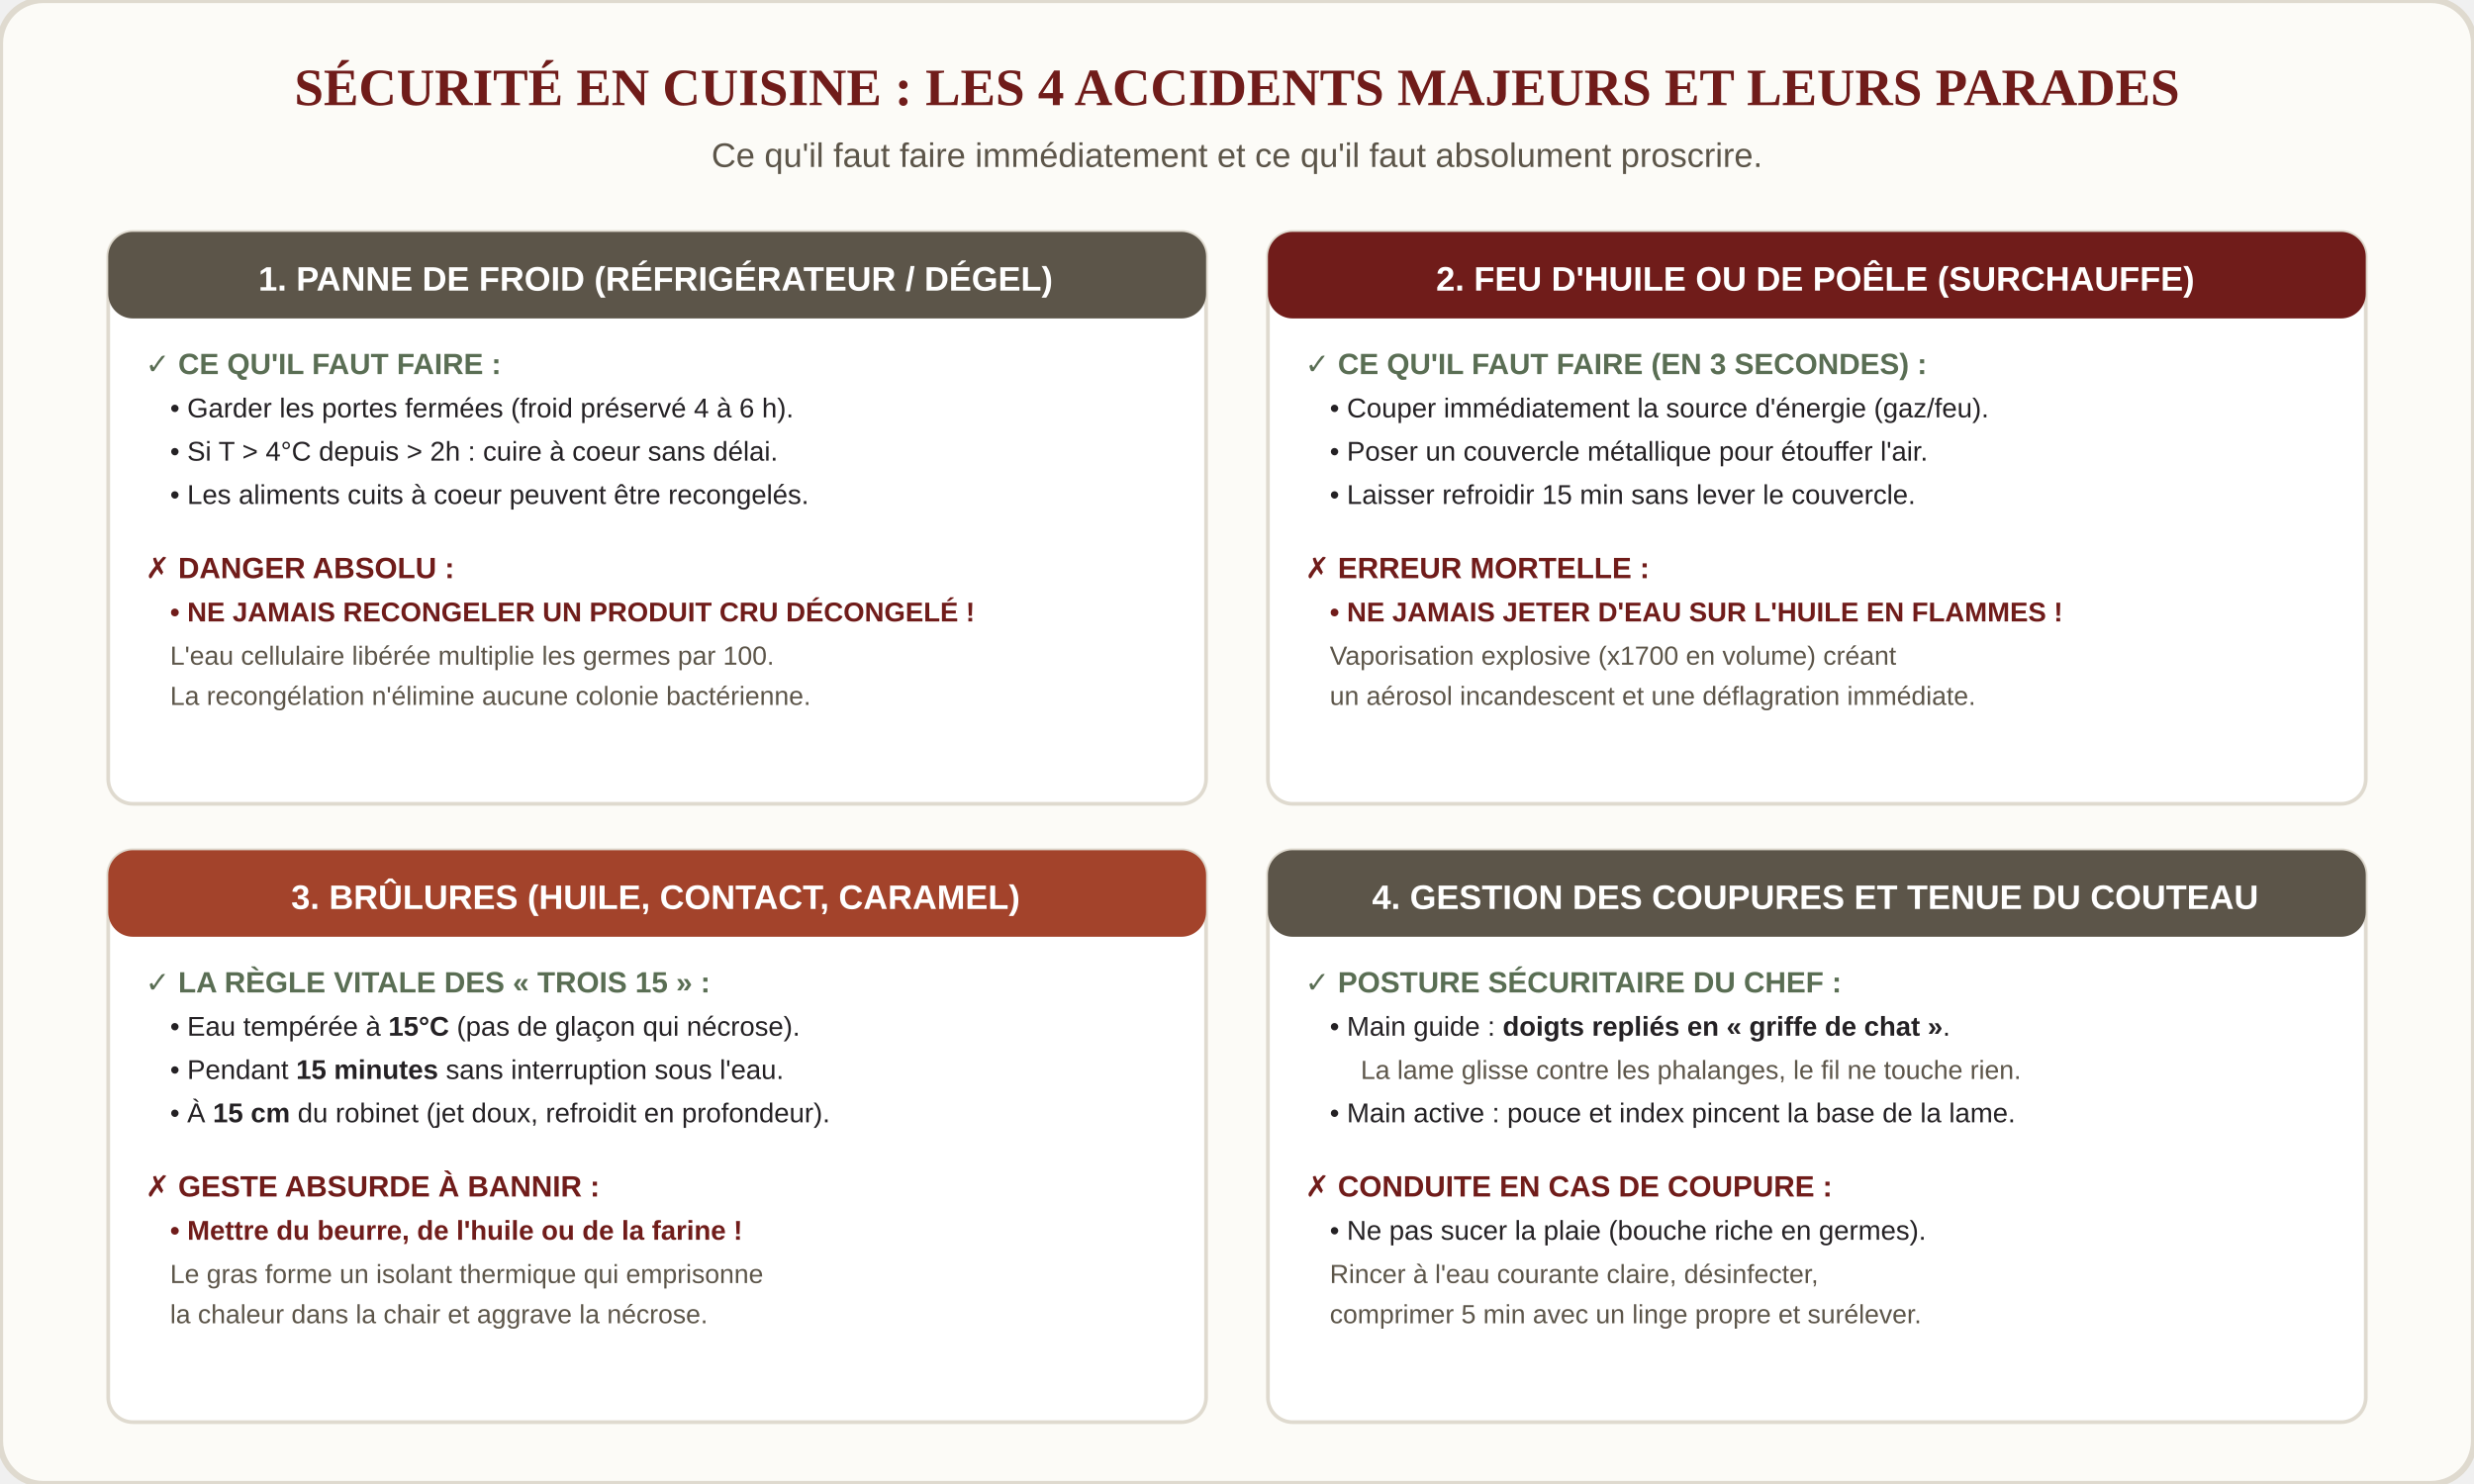
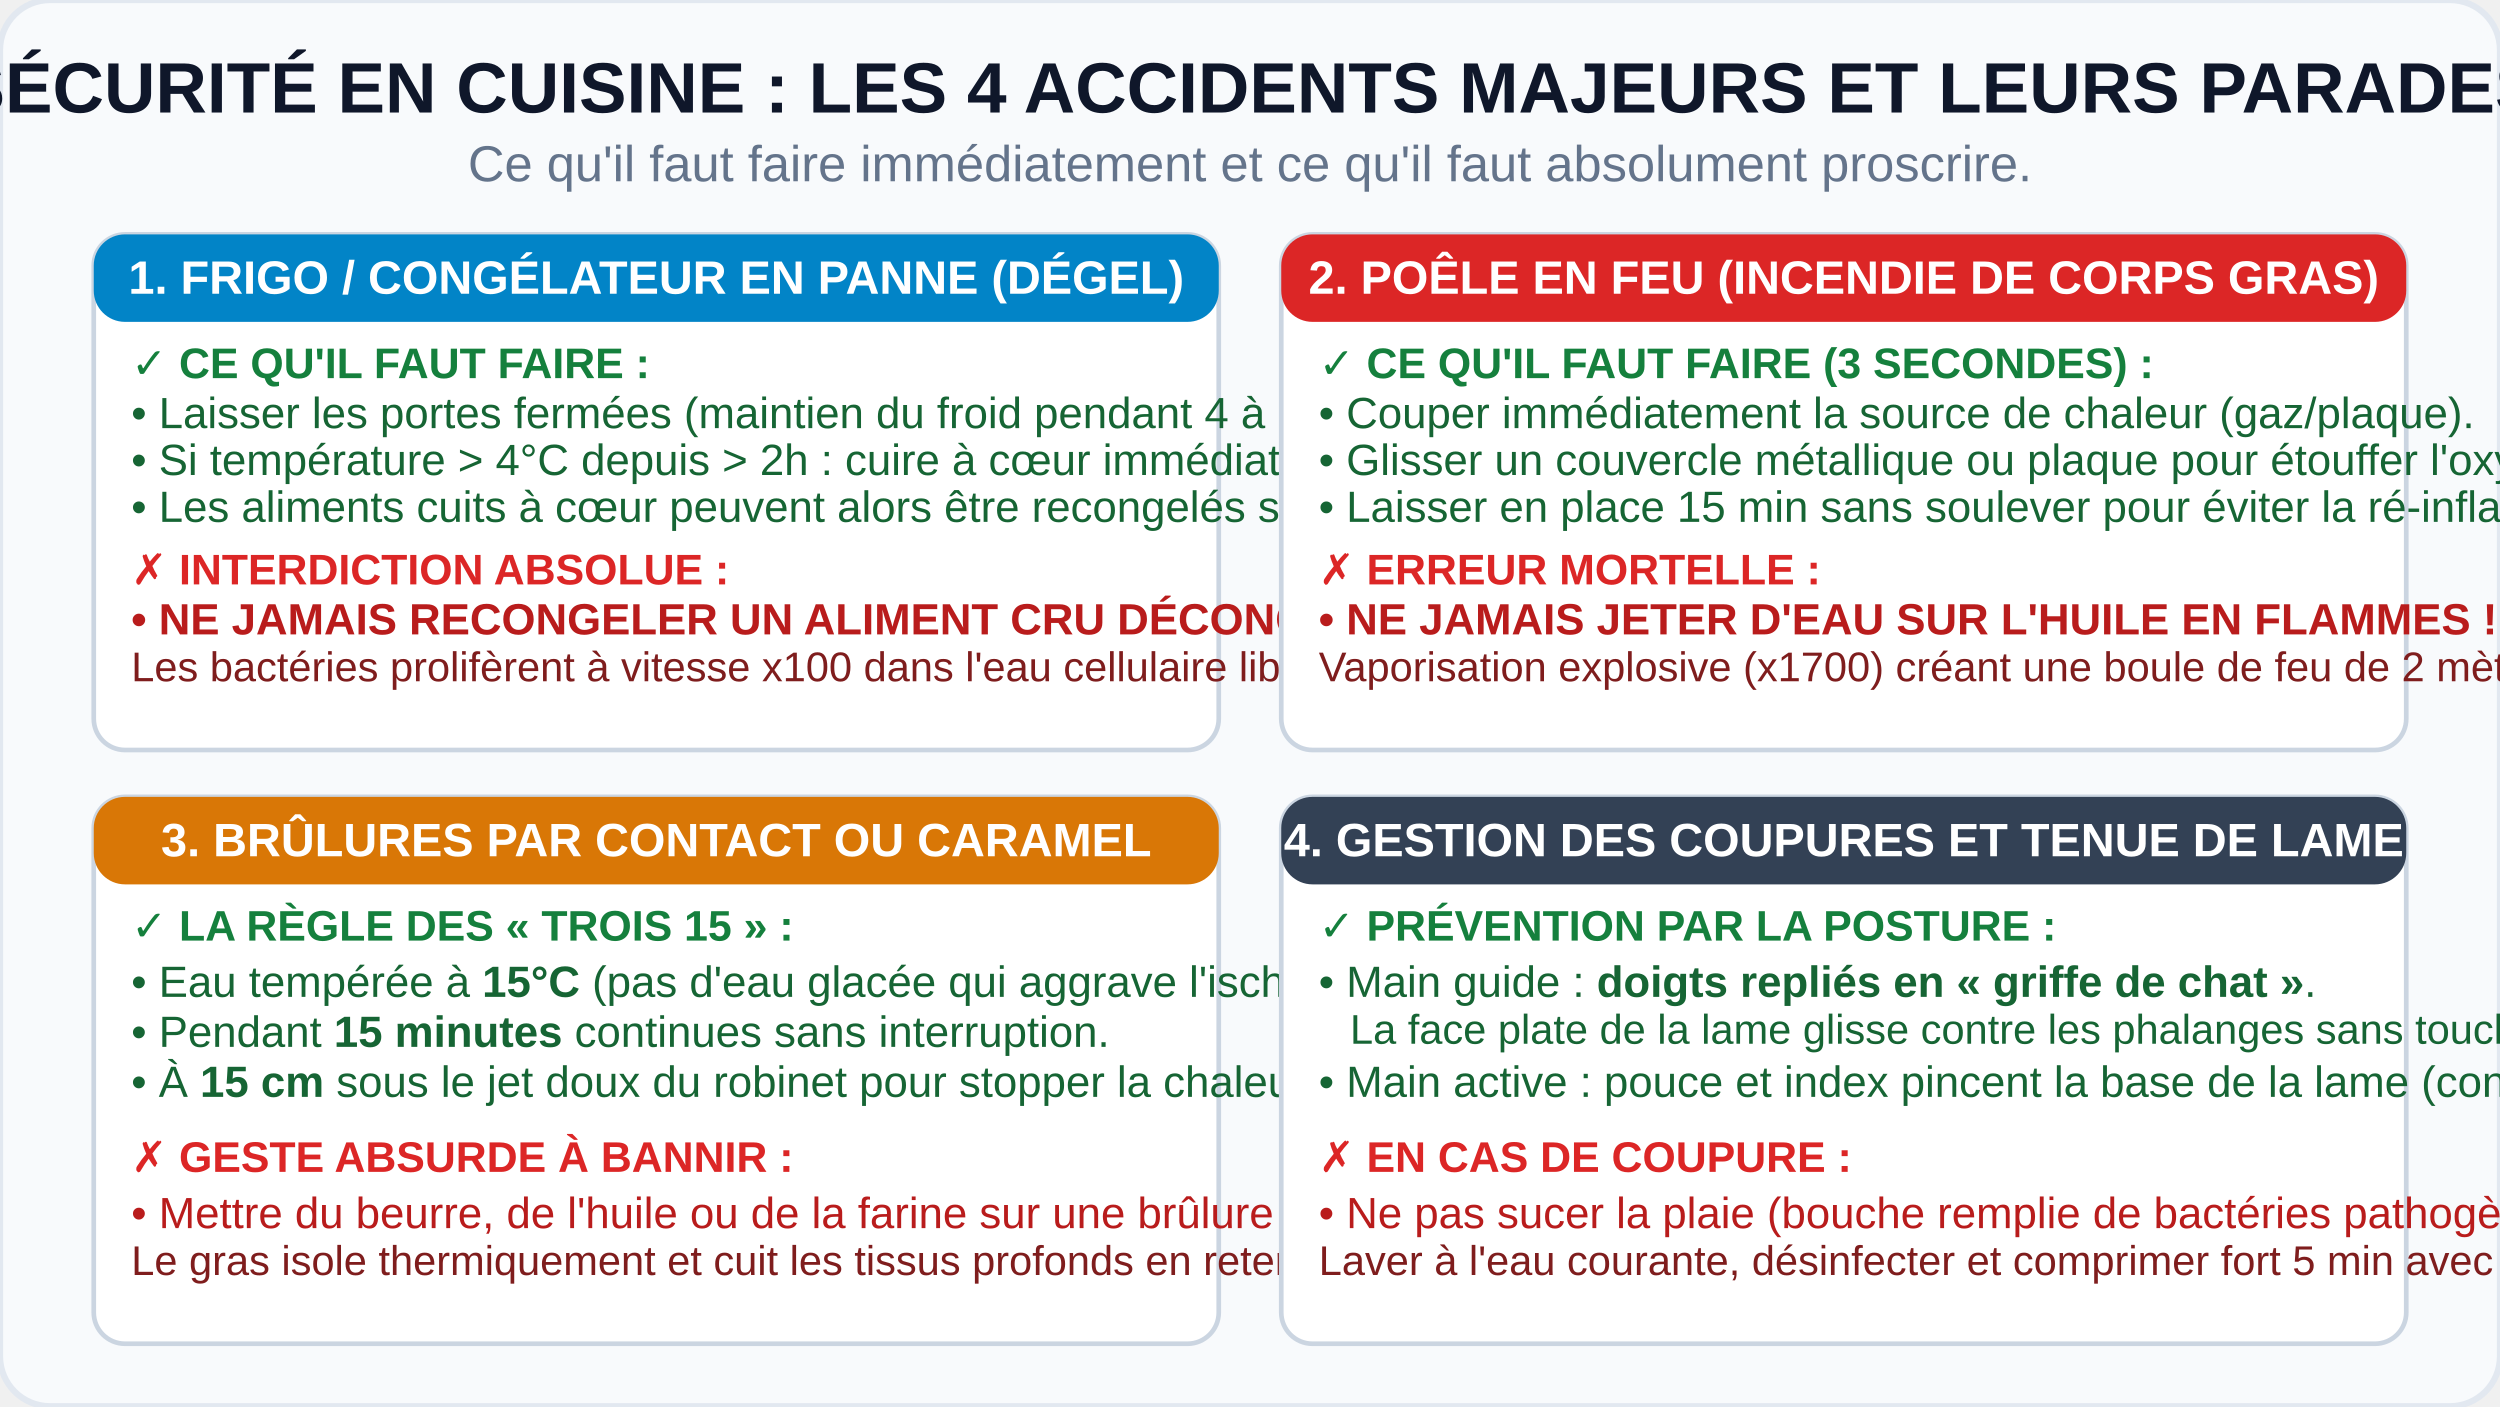
- <svg xmlns="http://www.w3.org/2000/svg" viewBox="0 0 800 480" width="100%" height="100%">
-   <rect width="800" height="480" rx="14" fill="#fcfbf7" stroke="#dfdacf" stroke-width="2" />
-   <text x="400" y="34" font-family="Liberation Serif, Georgia, serif" font-size="17" font-weight="bold" fill="#701c1a" text-anchor="middle">SÉCURITÉ EN CUISINE : LES 4 ACCIDENTS MAJEURS ET LEURS PARADES</text>
-   <text x="400" y="54" font-family="Liberation Sans, Arial, sans-serif" font-size="11" fill="#5c5549" text-anchor="middle">Ce qu'il faut faire immédiatement et ce qu'il faut absolument proscrire.</text>
-   <g transform="translate(35, 75)">
-     <rect width="355" height="185" rx="8" fill="#ffffff" stroke="#dfdacf" stroke-width="1.2" />
-     <rect x="0" y="0" width="355" height="28" rx="8" fill="#5c5549" />
-     <text x="177" y="19" font-family="Liberation Sans, Arial, sans-serif" font-size="11" font-weight="bold" fill="#ffffff" text-anchor="middle">1. PANNE DE FROID (RÉFRIGÉRATEUR / DÉGEL)</text>
-     <text x="12" y="46" font-family="Liberation Sans, Arial, sans-serif" font-size="9.5" font-weight="bold" fill="#5a6e54">✓ CE QU'IL FAUT FAIRE :</text>
-     <text x="20" y="60" font-family="Liberation Sans, Arial, sans-serif" font-size="8.8" fill="#242124">• Garder les portes fermées (froid préservé 4 à 6 h).</text>
-     <text x="20" y="74" font-family="Liberation Sans, Arial, sans-serif" font-size="8.8" fill="#242124">• Si T &gt; 4°C depuis &gt; 2h : cuire à coeur sans délai.</text>
-     <text x="20" y="88" font-family="Liberation Sans, Arial, sans-serif" font-size="8.8" fill="#242124">• Les aliments cuits à coeur peuvent être recongelés.</text>
-     <text x="12" y="112" font-family="Liberation Sans, Arial, sans-serif" font-size="9.5" font-weight="bold" fill="#701c1a">✗ DANGER ABSOLU :</text>
-     <text x="20" y="126" font-family="Liberation Sans, Arial, sans-serif" font-size="8.8" font-weight="bold" fill="#701c1a">• NE JAMAIS RECONGELER UN PRODUIT CRU DÉCONGELÉ !</text>
-     <text x="20" y="140" font-family="Liberation Sans, Arial, sans-serif" font-size="8.5" fill="#5c5549">L'eau cellulaire libérée multiplie les germes par 100.</text>
-     <text x="20" y="153" font-family="Liberation Sans, Arial, sans-serif" font-size="8.5" fill="#5c5549">La recongélation n'élimine aucune colonie bactérienne.</text>
+ <svg xmlns="http://www.w3.org/2000/svg" viewBox="0 0 800 450" width="100%" height="100%">
+   <rect width="800" height="450" rx="16" fill="#f8fafc" stroke="#e2e8f0" stroke-width="2" />
+   <text x="400" y="36" font-family="Liberation Sans, Arial, sans-serif" font-size="22.8" font-weight="bold" fill="#0f172a" text-anchor="middle">SÉCURITÉ EN CUISINE : LES 4 ACCIDENTS MAJEURS ET LEURS PARADES</text>
+   <text x="400" y="58" font-family="Liberation Sans, Arial, sans-serif" font-size="16.2" fill="#64748b" text-anchor="middle">Ce qu'il faut faire immédiatement et ce qu'il faut absolument proscrire.</text>
+   <g transform="translate(30, 75)">
+     <rect width="360" height="165" rx="10" fill="#ffffff" stroke="#cbd5e1" stroke-width="1.5" />
+     <rect x="0" y="0" width="360" height="28" rx="10" fill="#0284c7" />
+     <text x="180" y="19" font-family="Liberation Sans, Arial, sans-serif" font-size="15.0" font-weight="bold" fill="#ffffff" text-anchor="middle">1. FRIGO / CONGÉLATEUR EN PANNE (DÉGEL)</text>
+     <text x="12" y="46" font-family="Liberation Sans, Arial, sans-serif" font-size="13.7" fill="#15803d">
+       <tspan font-weight="bold">✓ CE QU'IL FAUT FAIRE :</tspan>
+     </text>
+     <text x="12" y="62" font-family="Liberation Sans, Arial, sans-serif" font-size="14.0" fill="#166534">• Laisser les portes fermées (maintien du froid pendant 4 à 6 heures).</text>
+     <text x="12" y="77" font-family="Liberation Sans, Arial, sans-serif" font-size="14.0" fill="#166534">• Si température &gt; 4°C depuis &gt; 2h : cuire à cœur immédiatement viandes/poissons.</text>
+     <text x="12" y="92" font-family="Liberation Sans, Arial, sans-serif" font-size="14.0" fill="#166534">• Les aliments cuits à cœur peuvent alors être recongelés sans risque.</text>
+     <text x="12" y="112" font-family="Liberation Sans, Arial, sans-serif" font-size="13.7" fill="#dc2626">
+       <tspan font-weight="bold">✗ INTERDICTION ABSOLUE :</tspan>
+     </text>
+     <text x="12" y="128" font-family="Liberation Sans, Arial, sans-serif" font-size="14.0" fill="#b91c1c" font-weight="bold">• NE JAMAIS RECONGELER UN ALIMENT CRU DÉCONGELÉ !</text>
+     <text x="12" y="143" font-family="Liberation Sans, Arial, sans-serif" font-size="13.3" fill="#7f1d1d">Les bactéries prolifèrent à vitesse x100 dans l'eau cellulaire libérée.</text>
  </g>
  <g transform="translate(410, 75)">
-     <rect width="355" height="185" rx="8" fill="#ffffff" stroke="#dfdacf" stroke-width="1.2" />
-     <rect x="0" y="0" width="355" height="28" rx="8" fill="#701c1a" />
-     <text x="177" y="19" font-family="Liberation Sans, Arial, sans-serif" font-size="11" font-weight="bold" fill="#ffffff" text-anchor="middle">2. FEU D'HUILE OU DE POÊLE (SURCHAUFFE)</text>
-     <text x="12" y="46" font-family="Liberation Sans, Arial, sans-serif" font-size="9.5" font-weight="bold" fill="#5a6e54">✓ CE QU'IL FAUT FAIRE (EN 3 SECONDES) :</text>
-     <text x="20" y="60" font-family="Liberation Sans, Arial, sans-serif" font-size="8.8" fill="#242124">• Couper immédiatement la source d'énergie (gaz/feu).</text>
-     <text x="20" y="74" font-family="Liberation Sans, Arial, sans-serif" font-size="8.8" fill="#242124">• Poser un couvercle métallique pour étouffer l'air.</text>
-     <text x="20" y="88" font-family="Liberation Sans, Arial, sans-serif" font-size="8.8" fill="#242124">• Laisser refroidir 15 min sans lever le couvercle.</text>
-     <text x="12" y="112" font-family="Liberation Sans, Arial, sans-serif" font-size="9.5" font-weight="bold" fill="#701c1a">✗ ERREUR MORTELLE :</text>
-     <text x="20" y="126" font-family="Liberation Sans, Arial, sans-serif" font-size="8.8" font-weight="bold" fill="#701c1a">• NE JAMAIS JETER D'EAU SUR L'HUILE EN FLAMMES !</text>
-     <text x="20" y="140" font-family="Liberation Sans, Arial, sans-serif" font-size="8.5" fill="#5c5549">Vaporisation explosive (x1700 en volume) créant</text>
-     <text x="20" y="153" font-family="Liberation Sans, Arial, sans-serif" font-size="8.5" fill="#5c5549">un aérosol incandescent et une déflagration immédiate.</text>
+     <rect width="360" height="165" rx="10" fill="#ffffff" stroke="#cbd5e1" stroke-width="1.5" />
+     <rect x="0" y="0" width="360" height="28" rx="10" fill="#dc2626" />
+     <text x="180" y="19" font-family="Liberation Sans, Arial, sans-serif" font-size="15.0" font-weight="bold" fill="#ffffff" text-anchor="middle">2. POÊLE EN FEU (INCENDIE DE CORPS GRAS)</text>
+     <text x="12" y="46" font-family="Liberation Sans, Arial, sans-serif" font-size="13.7" fill="#15803d">
+       <tspan font-weight="bold">✓ CE QU'IL FAUT FAIRE (3 SECONDES) :</tspan>
+     </text>
+     <text x="12" y="62" font-family="Liberation Sans, Arial, sans-serif" font-size="14.0" fill="#166534">• Couper immédiatement la source de chaleur (gaz/plaque).</text>
+     <text x="12" y="77" font-family="Liberation Sans, Arial, sans-serif" font-size="14.0" fill="#166534">• Glisser un couvercle métallique ou plaque pour étouffer l'oxygène (O₂).</text>
+     <text x="12" y="92" font-family="Liberation Sans, Arial, sans-serif" font-size="14.0" fill="#166534">• Laisser en place 15 min sans soulever pour éviter la ré-inflammation.</text>
+     <text x="12" y="112" font-family="Liberation Sans, Arial, sans-serif" font-size="13.7" fill="#dc2626">
+       <tspan font-weight="bold">✗ ERREUR MORTELLE :</tspan>
+     </text>
+     <text x="12" y="128" font-family="Liberation Sans, Arial, sans-serif" font-size="14.0" fill="#b91c1c" font-weight="bold">• NE JAMAIS JETER D'EAU SUR L'HUILE EN FLAMMES !</text>
+     <text x="12" y="143" font-family="Liberation Sans, Arial, sans-serif" font-size="13.3" fill="#7f1d1d">Vaporisation explosive (x1700) créant une boule de feu de 2 mètres.</text>
  </g>
-   <g transform="translate(35, 275)">
-     <rect width="355" height="185" rx="8" fill="#ffffff" stroke="#dfdacf" stroke-width="1.2" />
-     <rect x="0" y="0" width="355" height="28" rx="8" fill="#a3432b" />
-     <text x="177" y="19" font-family="Liberation Sans, Arial, sans-serif" font-size="11" font-weight="bold" fill="#ffffff" text-anchor="middle">3. BRÛLURES (HUILE, CONTACT, CARAMEL)</text>
-     <text x="12" y="46" font-family="Liberation Sans, Arial, sans-serif" font-size="9.5" font-weight="bold" fill="#5a6e54">✓ LA RÈGLE VITALE DES « TROIS 15 » :</text>
-     <text x="20" y="60" font-family="Liberation Sans, Arial, sans-serif" font-size="8.8" fill="#242124">• Eau tempérée à <tspan font-weight="bold">15°C</tspan> (pas de glaçon qui nécrose).</text>
-     <text x="20" y="74" font-family="Liberation Sans, Arial, sans-serif" font-size="8.8" fill="#242124">• Pendant <tspan font-weight="bold">15 minutes</tspan> sans interruption sous l'eau.</text>
-     <text x="20" y="88" font-family="Liberation Sans, Arial, sans-serif" font-size="8.8" fill="#242124">• À <tspan font-weight="bold">15 cm</tspan> du robinet (jet doux, refroidit en profondeur).</text>
-     <text x="12" y="112" font-family="Liberation Sans, Arial, sans-serif" font-size="9.5" font-weight="bold" fill="#701c1a">✗ GESTE ABSURDE À BANNIR :</text>
-     <text x="20" y="126" font-family="Liberation Sans, Arial, sans-serif" font-size="8.8" font-weight="bold" fill="#701c1a">• Mettre du beurre, de l'huile ou de la farine !</text>
-     <text x="20" y="140" font-family="Liberation Sans, Arial, sans-serif" font-size="8.5" fill="#5c5549">Le gras forme un isolant thermique qui emprisonne</text>
-     <text x="20" y="153" font-family="Liberation Sans, Arial, sans-serif" font-size="8.5" fill="#5c5549">la chaleur dans la chair et aggrave la nécrose.</text>
+   <g transform="translate(30, 255)">
+     <rect width="360" height="175" rx="10" fill="#ffffff" stroke="#cbd5e1" stroke-width="1.5" />
+     <rect x="0" y="0" width="360" height="28" rx="10" fill="#d97706" />
+     <text x="180" y="19" font-family="Liberation Sans, Arial, sans-serif" font-size="15.0" font-weight="bold" fill="#ffffff" text-anchor="middle">3. BRÛLURES PAR CONTACT OU CARAMEL</text>
+     <text x="12" y="46" font-family="Liberation Sans, Arial, sans-serif" font-size="13.7" fill="#15803d">
+       <tspan font-weight="bold">✓ LA RÈGLE DES « TROIS 15 » :</tspan>
+     </text>
+     <text x="12" y="64" font-family="Liberation Sans, Arial, sans-serif" font-size="14.0" fill="#166534">• Eau tempérée à <tspan font-weight="bold">15°C</tspan> (pas d'eau glacée qui aggrave l'ischémie).</text>
+     <text x="12" y="80" font-family="Liberation Sans, Arial, sans-serif" font-size="14.0" fill="#166534">• Pendant <tspan font-weight="bold">15 minutes</tspan> continues sans interruption.</text>
+     <text x="12" y="96" font-family="Liberation Sans, Arial, sans-serif" font-size="14.0" fill="#166534">• À <tspan font-weight="bold">15 cm</tspan> sous le jet doux du robinet pour stopper la chaleur résiduelle.</text>
+     <text x="12" y="120" font-family="Liberation Sans, Arial, sans-serif" font-size="13.7" fill="#dc2626">
+       <tspan font-weight="bold">✗ GESTE ABSURDE À BANNIR :</tspan>
+     </text>
+     <text x="12" y="138" font-family="Liberation Sans, Arial, sans-serif" font-size="14.0" fill="#b91c1c">• Mettre du beurre, de l'huile ou de la farine sur une brûlure !</text>
+     <text x="12" y="153" font-family="Liberation Sans, Arial, sans-serif" font-size="13.3" fill="#7f1d1d">Le gras isole thermiquement et cuit les tissus profonds en retenant la chaleur.</text>
  </g>
-   <g transform="translate(410, 275)">
-     <rect width="355" height="185" rx="8" fill="#ffffff" stroke="#dfdacf" stroke-width="1.2" />
-     <rect x="0" y="0" width="355" height="28" rx="8" fill="#5c5549" />
-     <text x="177" y="19" font-family="Liberation Sans, Arial, sans-serif" font-size="11" font-weight="bold" fill="#ffffff" text-anchor="middle">4. GESTION DES COUPURES ET TENUE DU COUTEAU</text>
-     <text x="12" y="46" font-family="Liberation Sans, Arial, sans-serif" font-size="9.5" font-weight="bold" fill="#5a6e54">✓ POSTURE SÉCURITAIRE DU CHEF :</text>
-     <text x="20" y="60" font-family="Liberation Sans, Arial, sans-serif" font-size="8.8" fill="#242124">• Main guide : <tspan font-weight="bold">doigts repliés en « griffe de chat »</tspan>.</text>
-     <text x="30" y="74" font-family="Liberation Sans, Arial, sans-serif" font-size="8.5" fill="#5c5549">La lame glisse contre les phalanges, le fil ne touche rien.</text>
-     <text x="20" y="88" font-family="Liberation Sans, Arial, sans-serif" font-size="8.8" fill="#242124">• Main active : pouce et index pincent la base de la lame.</text>
-     <text x="12" y="112" font-family="Liberation Sans, Arial, sans-serif" font-size="9.5" font-weight="bold" fill="#701c1a">✗ CONDUITE EN CAS DE COUPURE :</text>
-     <text x="20" y="126" font-family="Liberation Sans, Arial, sans-serif" font-size="8.8" fill="#242124">• Ne pas sucer la plaie (bouche riche en germes).</text>
-     <text x="20" y="140" font-family="Liberation Sans, Arial, sans-serif" font-size="8.5" fill="#5c5549">Rincer à l'eau courante claire, désinfecter,</text>
-     <text x="20" y="153" font-family="Liberation Sans, Arial, sans-serif" font-size="8.5" fill="#5c5549">comprimer 5 min avec un linge propre et surélever.</text>
+   <g transform="translate(410, 255)">
+     <rect width="360" height="175" rx="10" fill="#ffffff" stroke="#cbd5e1" stroke-width="1.5" />
+     <rect x="0" y="0" width="360" height="28" rx="10" fill="#334155" />
+     <text x="180" y="19" font-family="Liberation Sans, Arial, sans-serif" font-size="15.0" font-weight="bold" fill="#ffffff" text-anchor="middle">4. GESTION DES COUPURES ET TENUE DE LAME</text>
+     <text x="12" y="46" font-family="Liberation Sans, Arial, sans-serif" font-size="13.7" fill="#15803d">
+       <tspan font-weight="bold">✓ PRÉVENTION PAR LA POSTURE :</tspan>
+     </text>
+     <text x="12" y="64" font-family="Liberation Sans, Arial, sans-serif" font-size="14.0" fill="#166534">• Main guide : <tspan font-weight="bold">doigts repliés en « griffe de chat »</tspan>.</text>
+     <text x="22" y="79" font-family="Liberation Sans, Arial, sans-serif" font-size="13.3" fill="#166534">La face plate de la lame glisse contre les phalanges sans toucher le fil.</text>
+     <text x="12" y="96" font-family="Liberation Sans, Arial, sans-serif" font-size="14.0" fill="#166534">• Main active : pouce et index pincent la base de la lame (contrôle direct).</text>
+     <text x="12" y="120" font-family="Liberation Sans, Arial, sans-serif" font-size="13.7" fill="#dc2626">
+       <tspan font-weight="bold">✗ EN CAS DE COUPURE :</tspan>
+     </text>
+     <text x="12" y="138" font-family="Liberation Sans, Arial, sans-serif" font-size="14.0" fill="#b91c1c">• Ne pas sucer la plaie (bouche remplie de bactéries pathogènes).</text>
+     <text x="12" y="153" font-family="Liberation Sans, Arial, sans-serif" font-size="13.3" fill="#7f1d1d">Laver à l'eau courante, désinfecter et comprimer fort 5 min avec un linge propre.</text>
  </g>
</svg>
